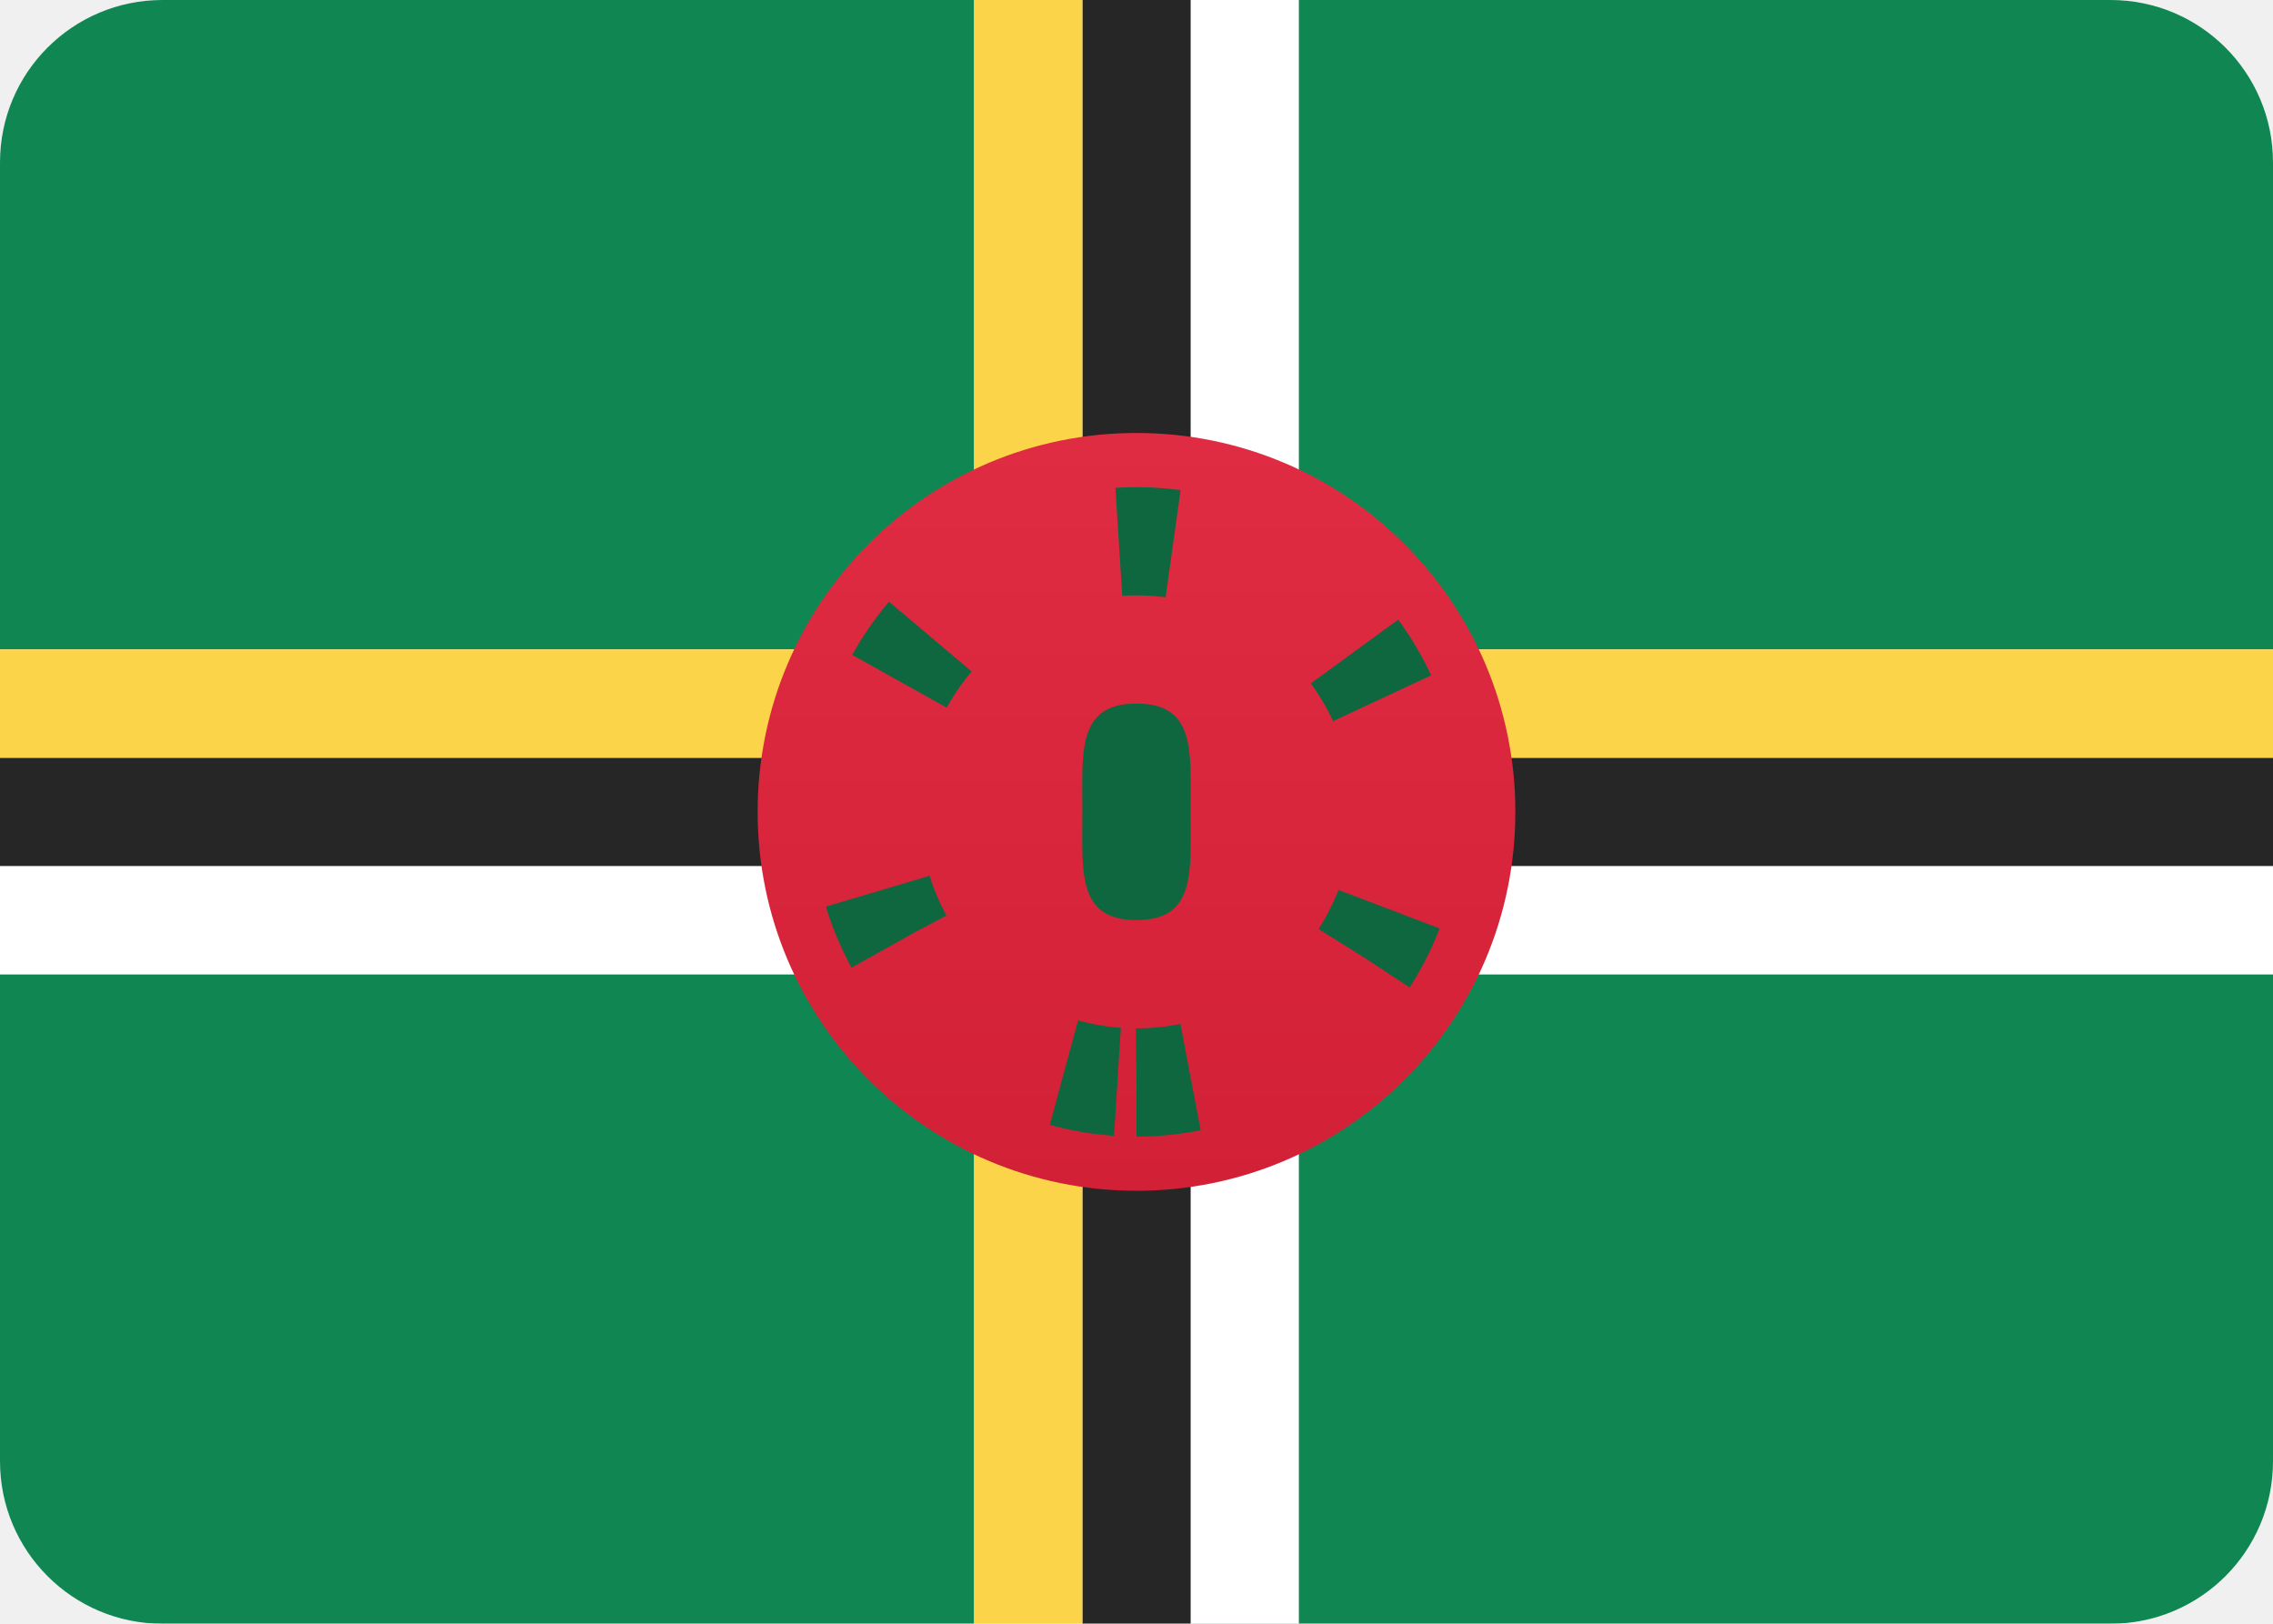
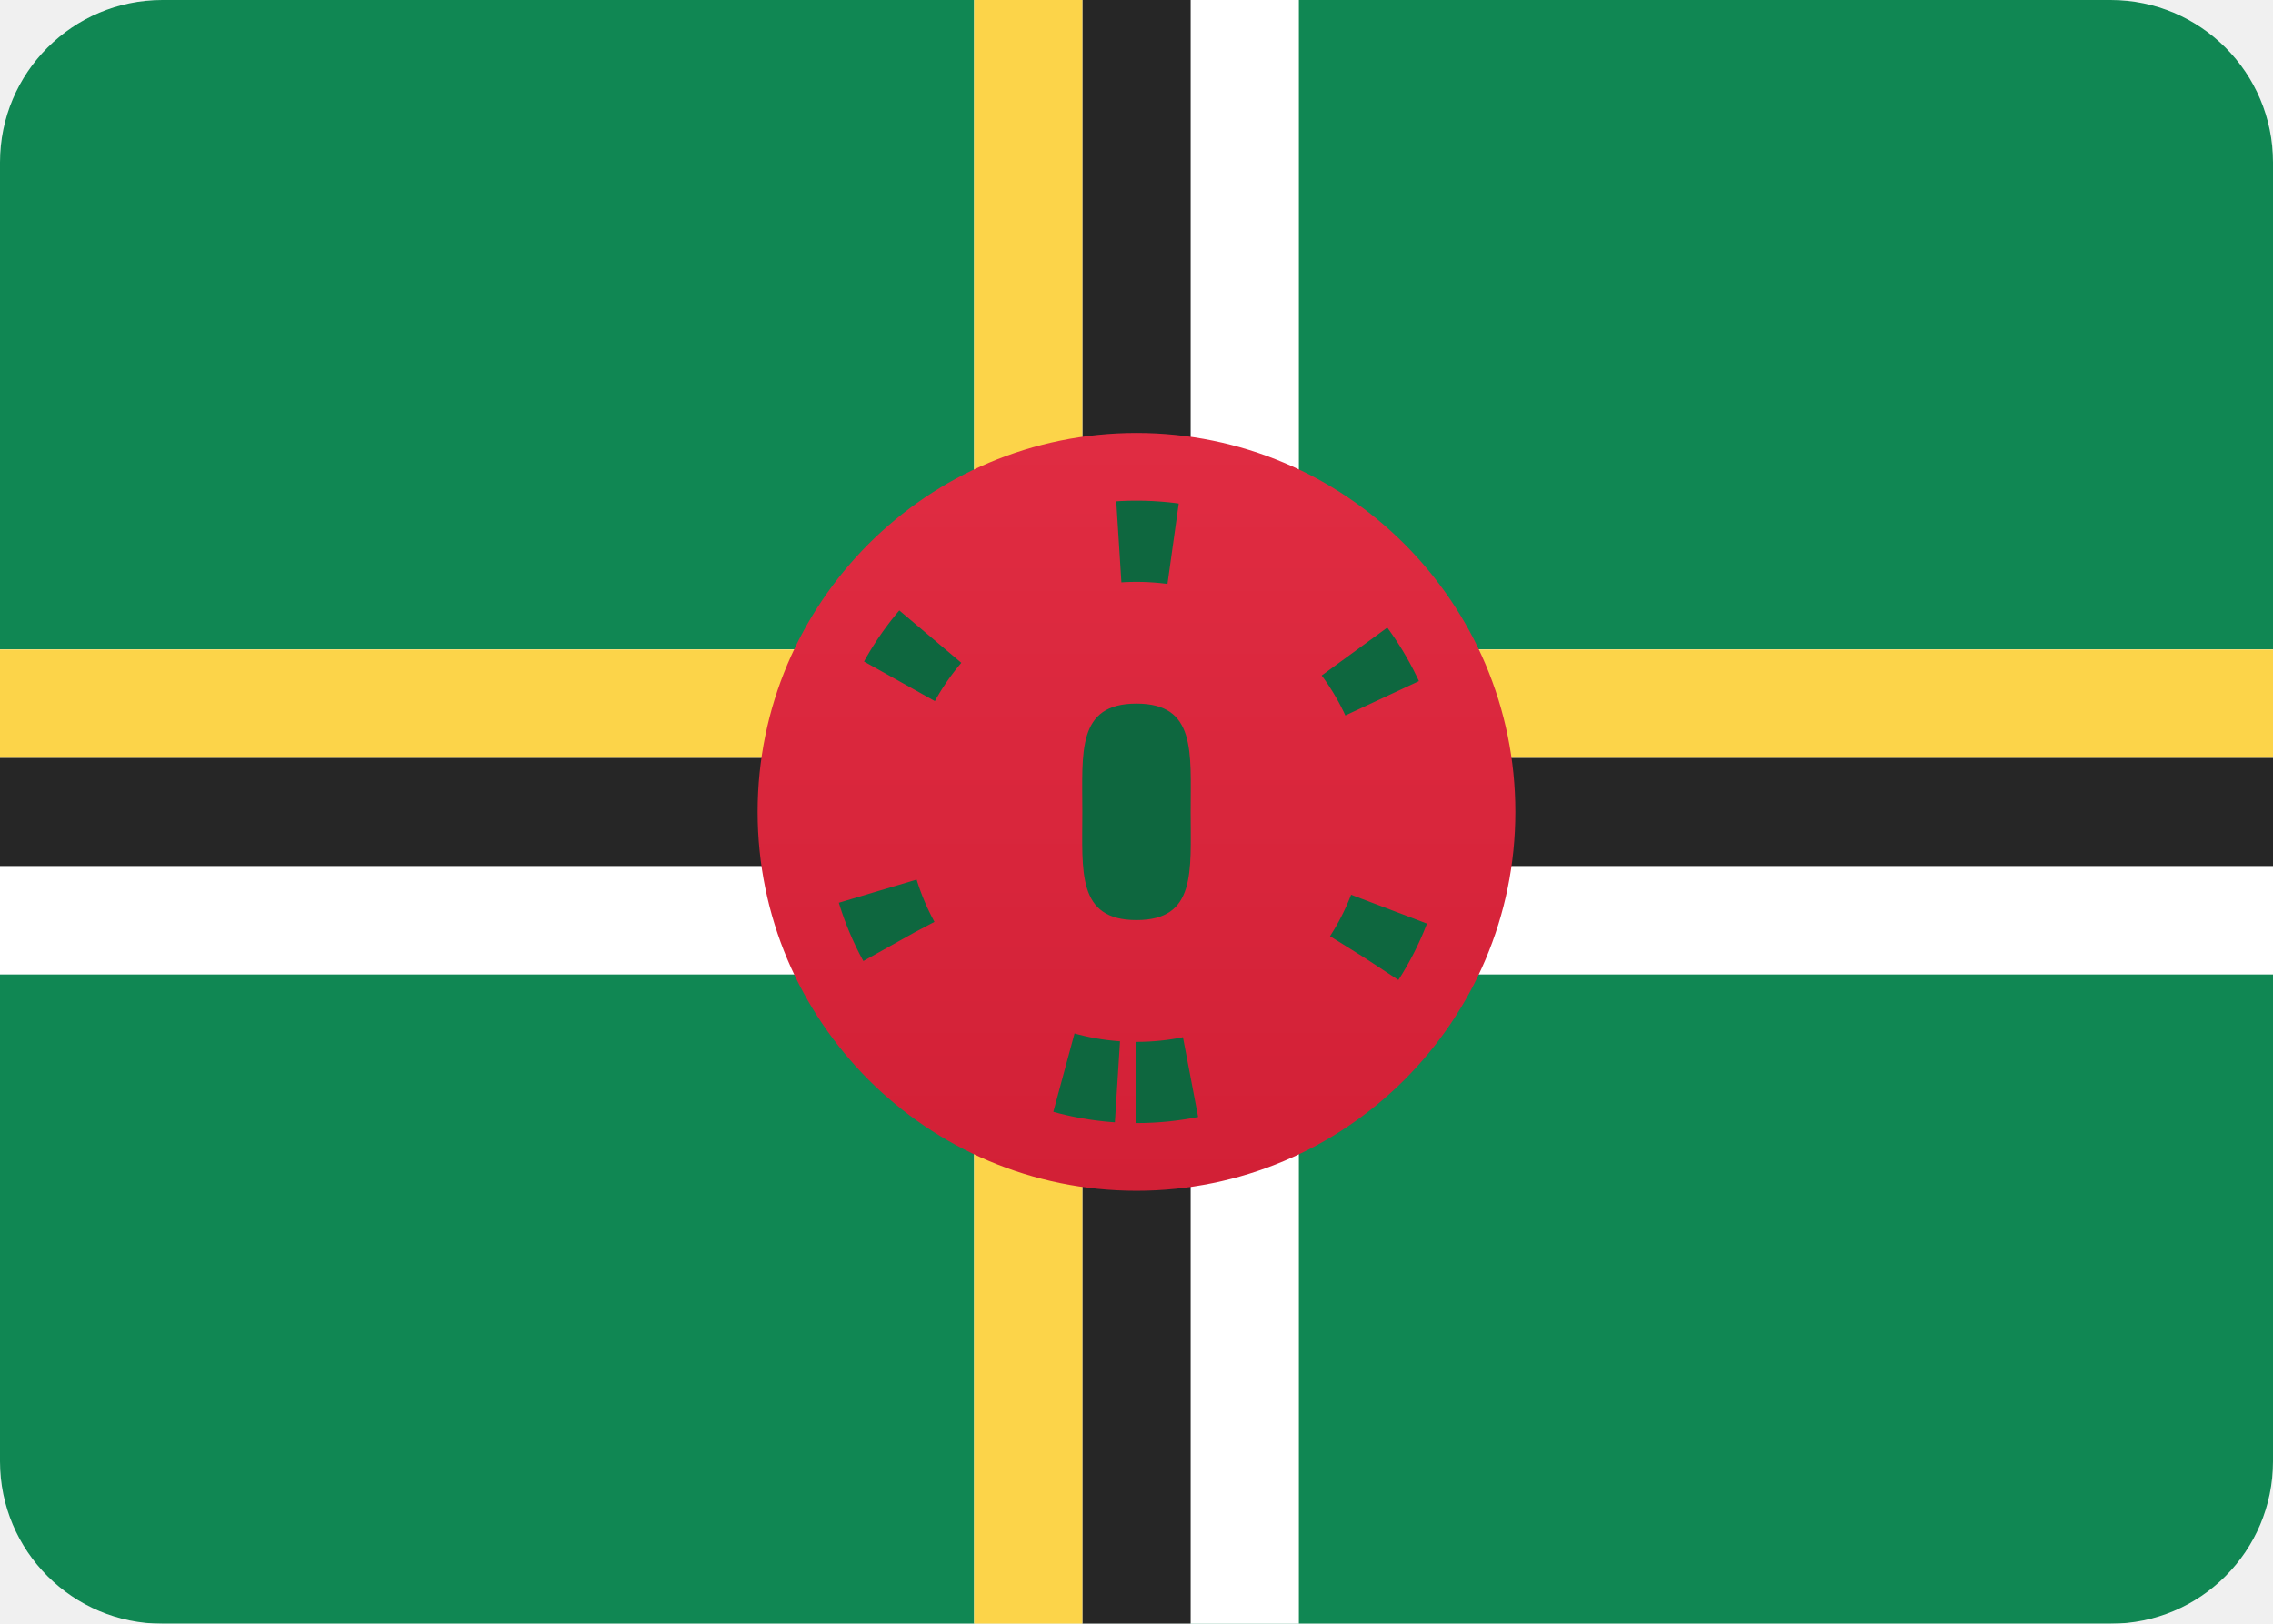
<svg xmlns="http://www.w3.org/2000/svg" width="28" height="20" viewBox="0 0 28 20" fill="none">
  <rect width="28" height="20" rx="2" fill="white" />
  <mask id="mask0" style="mask-type:alpha" maskUnits="userSpaceOnUse" x="0" y="0" width="28" height="20">
    <rect width="28" height="20" rx="2" fill="white" />
  </mask>
  <g mask="url(#mask0)">
    <path fill-rule="evenodd" clip-rule="evenodd" d="M0 8H28V0H0V8Z" fill="#108753" />
    <path fill-rule="evenodd" clip-rule="evenodd" d="M0 20H28V12H0V20Z" fill="#108753" />
    <path fill-rule="evenodd" clip-rule="evenodd" d="M16 20H12V12H0V8H12V0H16V8H28V12H16V20Z" fill="white" />
    <path fill-rule="evenodd" clip-rule="evenodd" d="M14.667 20H13.333V10.667H0V9.333H13.333V0H14.667V9.333H28V10.667H14.667V20Z" fill="#262626" />
    <path fill-rule="evenodd" clip-rule="evenodd" d="M13.333 20H12V9.333H0V8H12V0H13.333V8H28V9.333H13.333V20Z" fill="#FCD449" />
    <path fill-rule="evenodd" clip-rule="evenodd" d="M14 14.667C16.577 14.667 18.667 12.578 18.667 10C18.667 7.423 16.577 5.333 14 5.333C11.423 5.333 9.333 7.423 9.333 10C9.333 12.578 11.423 14.667 14 14.667Z" fill="url(#paint0_linear)" />
-     <path fill-rule="evenodd" clip-rule="evenodd" d="M14 13.333C15.841 13.333 17.333 11.841 17.333 10C17.333 8.159 15.841 6.667 14 6.667C12.159 6.667 10.667 8.159 10.667 10C10.667 11.841 12.159 13.333 14 13.333Z" stroke="#0E673F" stroke-width="1.333" strokeLinecap="round" stroke-dasharray="0.67 2.67" />
+     <path fill-rule="evenodd" clip-rule="evenodd" d="M14 13.333C15.841 13.333 17.333 11.841 17.333 10C17.333 8.159 15.841 6.667 14 6.667C12.159 6.667 10.667 8.159 10.667 10C10.667 11.841 12.159 13.333 14 13.333Z" stroke="#0E673F" strokeWidth="1.333" strokeLinecap="round" stroke-dasharray="0.67 2.67" />
    <path fill-rule="evenodd" clip-rule="evenodd" d="M14 11.333C14.736 11.333 14.667 10.736 14.667 10C14.667 9.263 14.736 8.666 14 8.666C13.264 8.666 13.333 9.263 13.333 10C13.333 10.736 13.264 11.333 14 11.333Z" fill="#0E673F" />
  </g>
  <defs>
    <linearGradient id="paint0_linear" x1="9.333" y1="5.333" x2="9.333" y2="14.667" gradientUnits="userSpaceOnUse">
      <stop stop-color="#E02C42" />
      <stop offset="1" stop-color="#D22036" />
    </linearGradient>
  </defs>
</svg>
